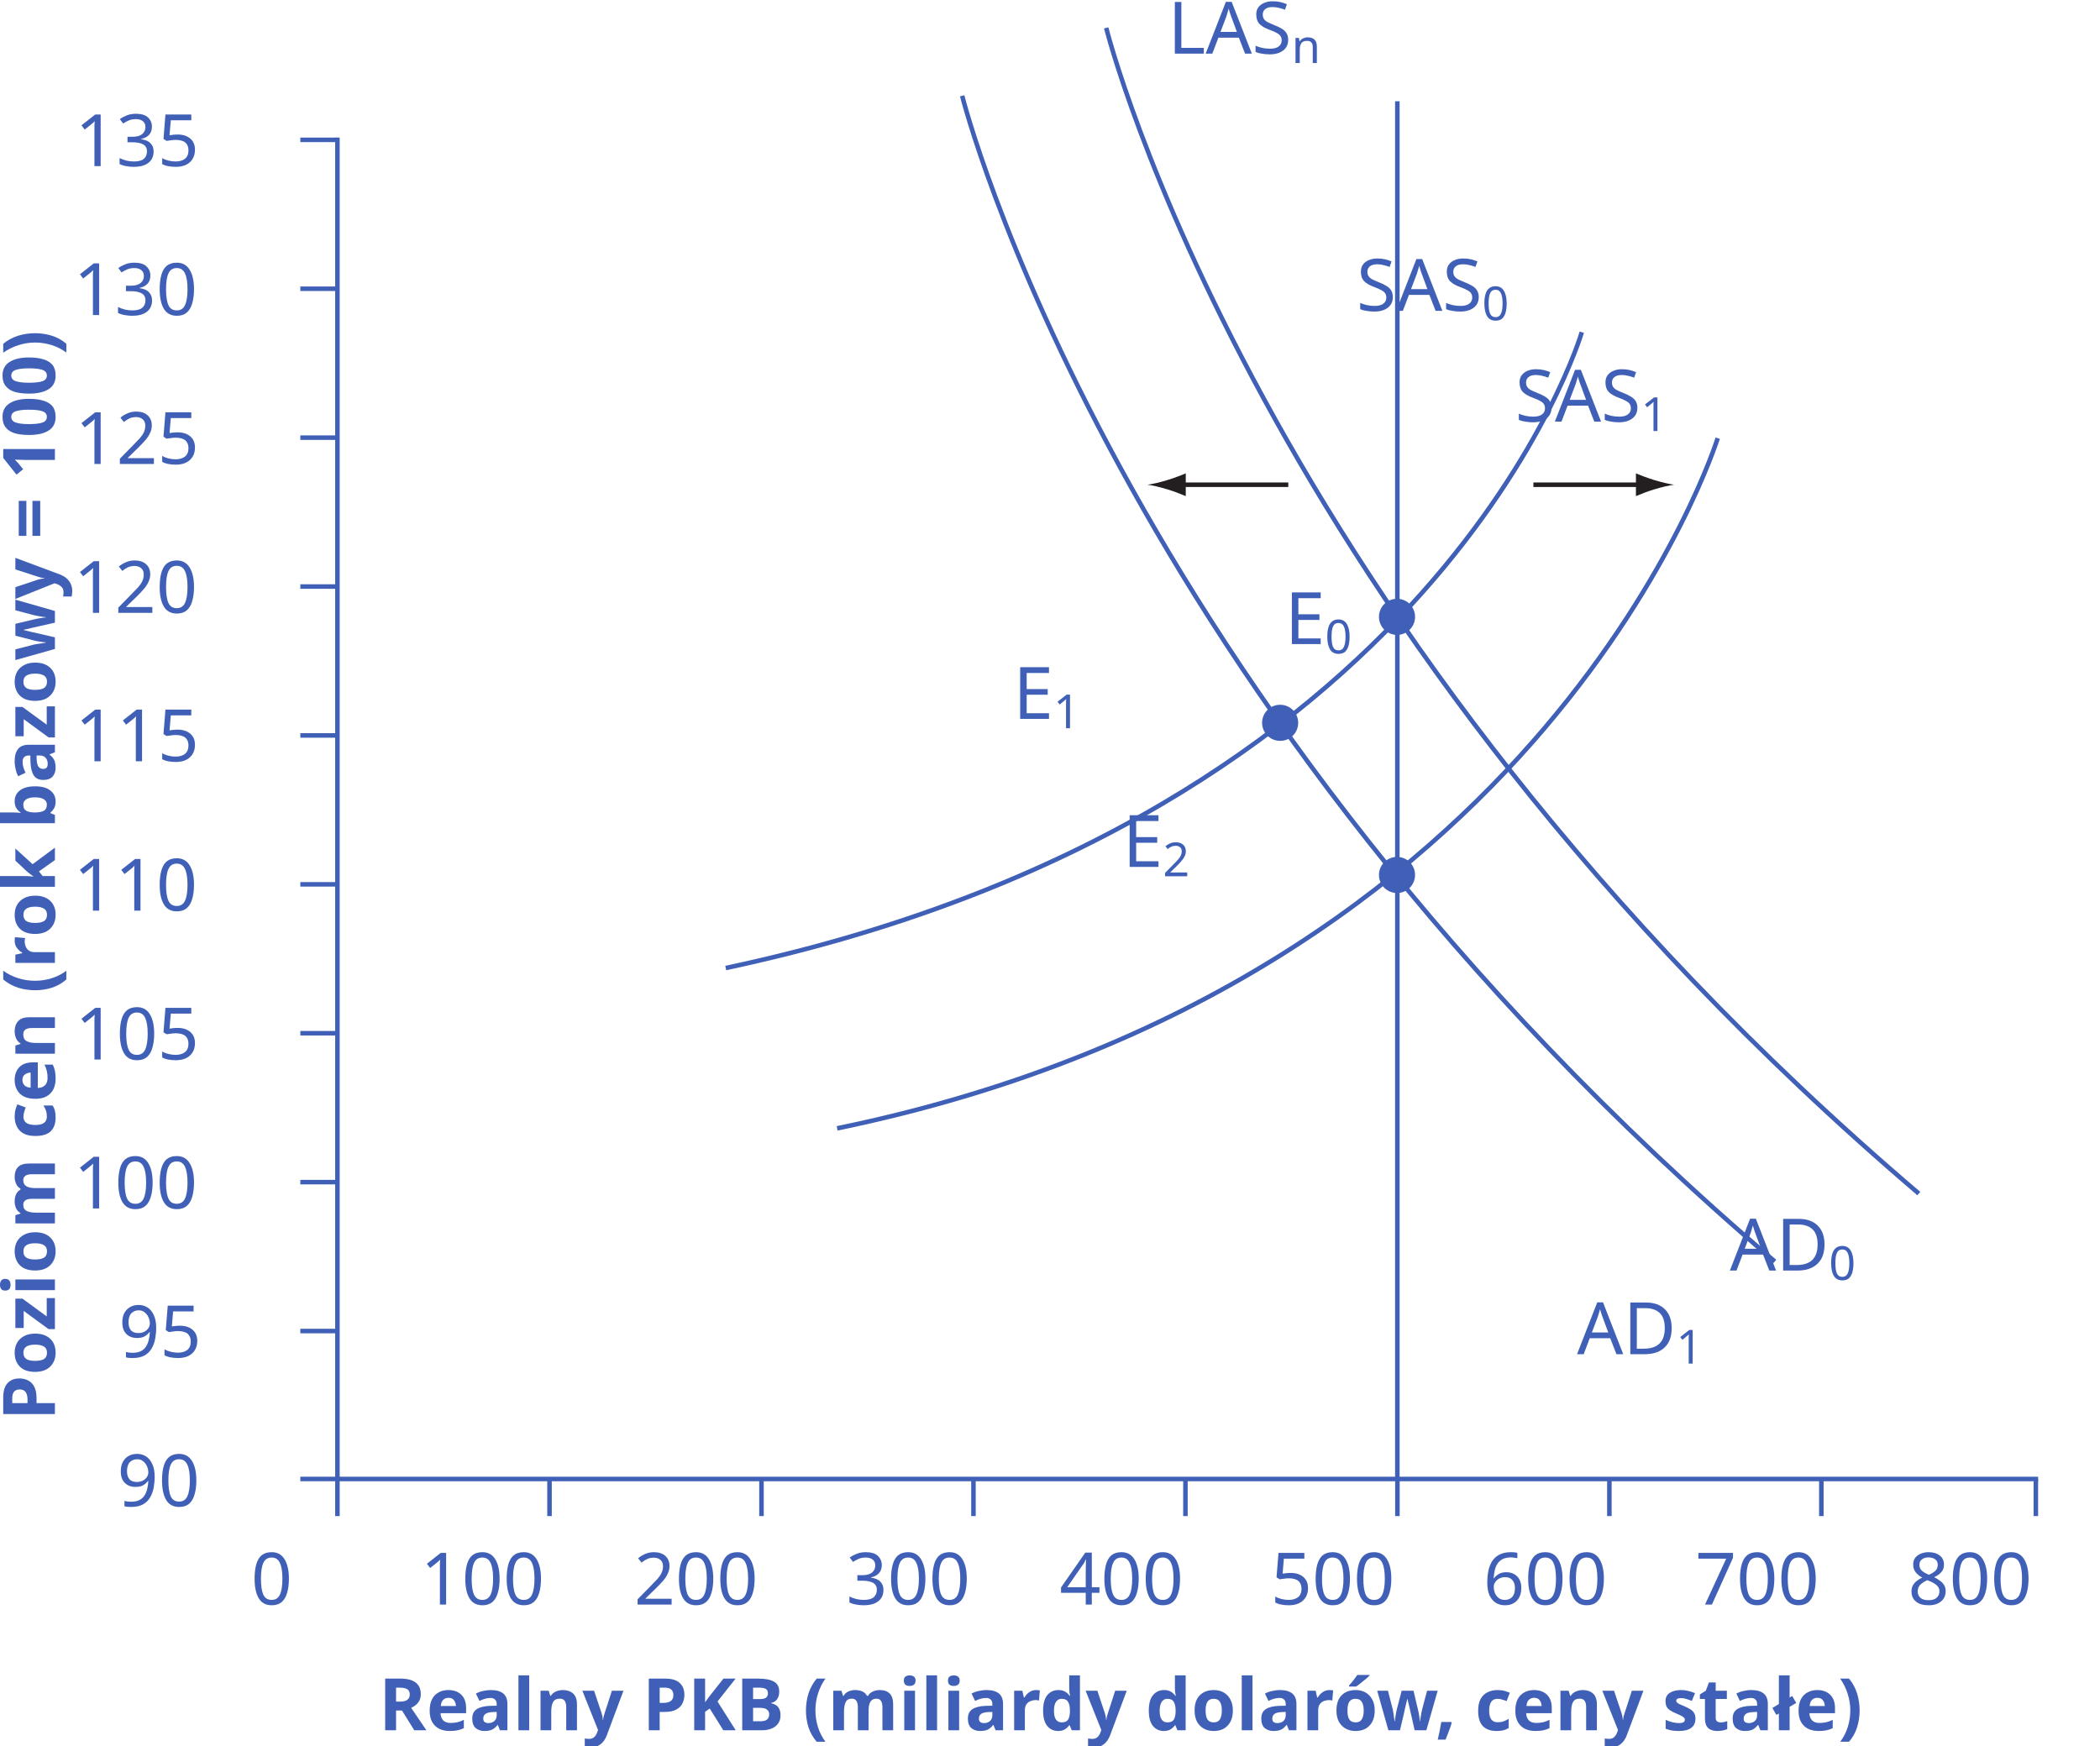
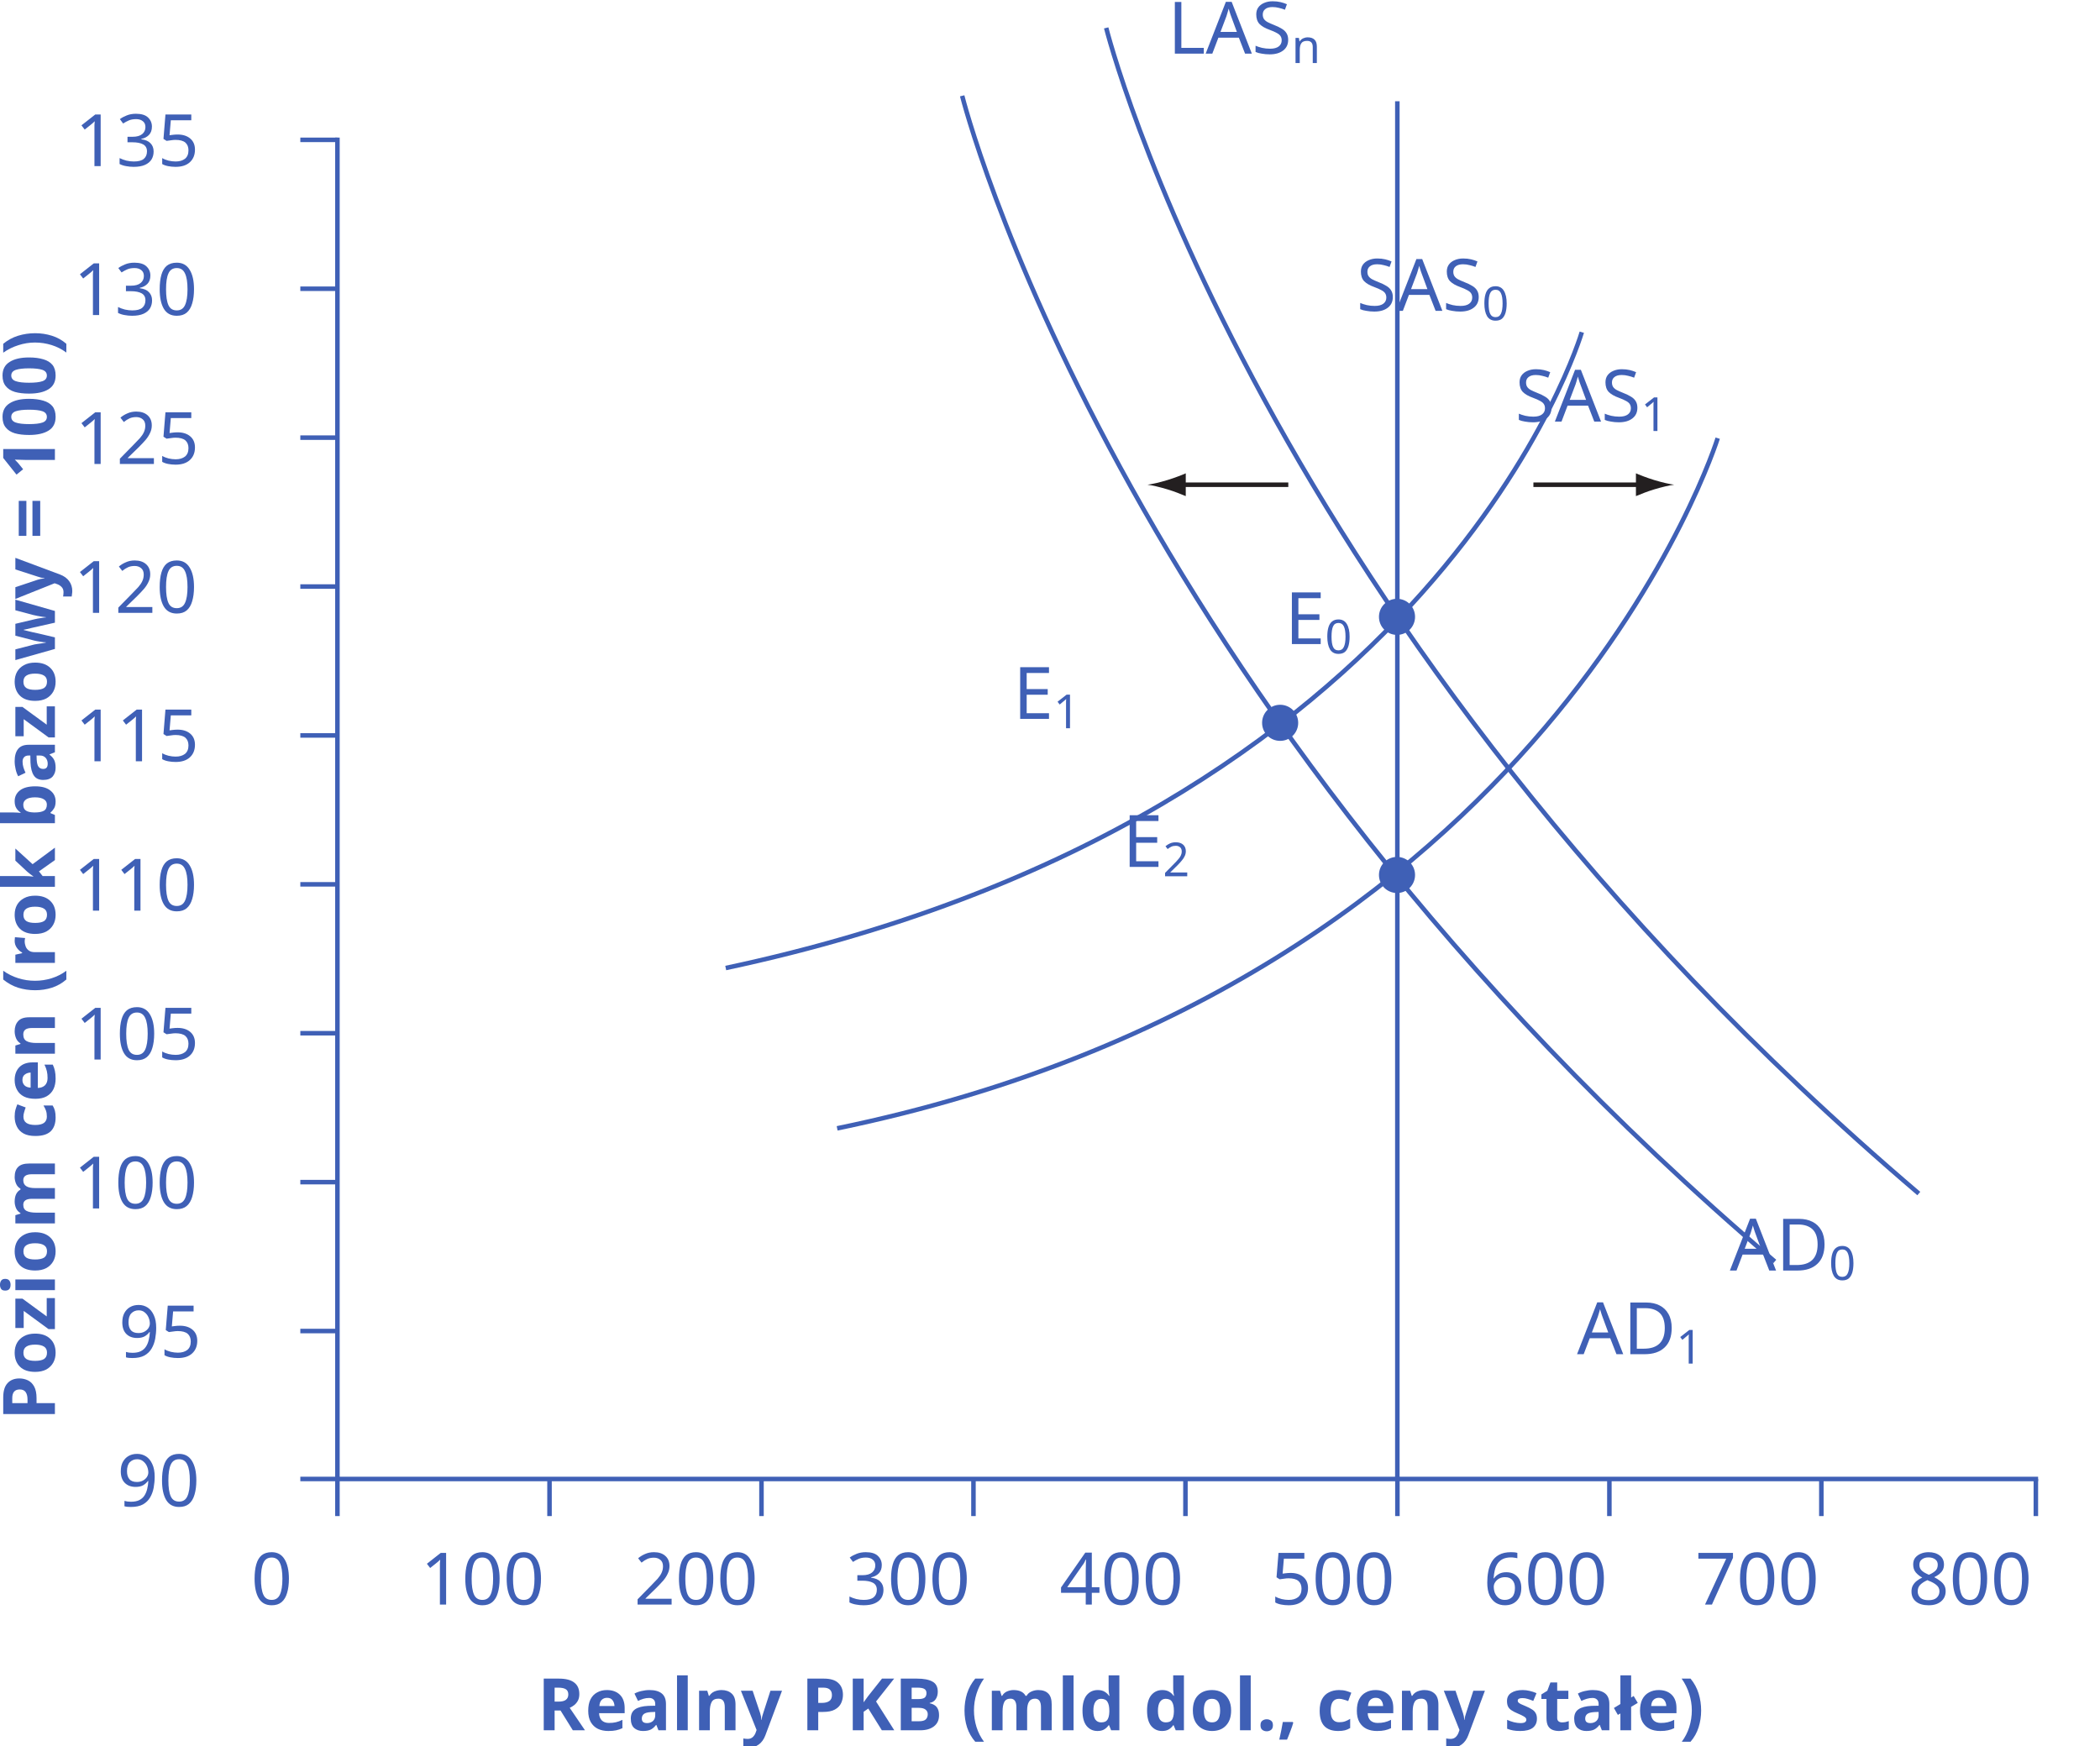
<svg xmlns="http://www.w3.org/2000/svg" version="1.1" id="svg5950" width="309.801" height="257.614" viewBox="0 0 309.801 257.614">
  <defs id="defs5954" />
  <g id="g5958" transform="matrix(1.333333,0,0,-1.333333,4.777404,260.3069)">
-     <g id="g5499">
+     <g id="g1">
      <path d="m 33.751,31.557 v -4.105" style="fill:none;stroke:#3f60b6;stroke-width:0.5;stroke-linecap:butt;stroke-linejoin:miter;stroke-miterlimit:4;stroke-dasharray:none;stroke-opacity:1" id="path5976" />
      <path d="m 33.751,31.558 h -4.105" style="fill:none;stroke:#3f60b6;stroke-width:0.5;stroke-linecap:butt;stroke-linejoin:miter;stroke-miterlimit:4;stroke-dasharray:none;stroke-opacity:1" id="path5976-3" />
      <path d="m 104.124,31.557 v -4.105" style="fill:none;stroke:#3f60b6;stroke-width:0.5;stroke-linecap:butt;stroke-linejoin:miter;stroke-miterlimit:4;stroke-dasharray:none;stroke-opacity:1" id="path5978" />
      <path d="m 174.484,31.557 v -4.105" style="fill:none;stroke:#3f60b6;stroke-width:0.5;stroke-linecap:butt;stroke-linejoin:miter;stroke-miterlimit:4;stroke-dasharray:none;stroke-opacity:1" id="path5980" />
      <path d="m 151.031,31.557 v -4.105" style="fill:none;stroke:#3f60b6;stroke-width:0.5;stroke-linecap:butt;stroke-linejoin:miter;stroke-miterlimit:4;stroke-dasharray:none;stroke-opacity:1" id="path5982" />
      <path d="m 197.937,31.557 v -4.105" style="fill:none;stroke:#3f60b6;stroke-width:0.5;stroke-linecap:butt;stroke-linejoin:miter;stroke-miterlimit:4;stroke-dasharray:none;stroke-opacity:1" id="path5984" />
      <path d="m 127.578,31.557 v -4.105" style="fill:none;stroke:#3f60b6;stroke-width:0.5;stroke-linecap:butt;stroke-linejoin:miter;stroke-miterlimit:4;stroke-dasharray:none;stroke-opacity:1" id="path5986" />
      <path d="m 80.67,31.557 v -4.105" style="fill:none;stroke:#3f60b6;stroke-width:0.5;stroke-linecap:butt;stroke-linejoin:miter;stroke-miterlimit:4;stroke-dasharray:none;stroke-opacity:1" id="path5988" />
      <path d="m 57.217,31.557 v -4.105" style="fill:none;stroke:#3f60b6;stroke-width:0.5;stroke-linecap:butt;stroke-linejoin:miter;stroke-miterlimit:4;stroke-dasharray:none;stroke-opacity:1" id="path5990" />
      <path d="m 221.67,31.557 v -4.105" style="fill:none;stroke:#3f60b6;stroke-width:0.5;stroke-linecap:butt;stroke-linejoin:miter;stroke-miterlimit:4;stroke-dasharray:none;stroke-opacity:1" id="path5992" />
      <path d="m 29.646,179.754 h 4.105" style="fill:none;stroke:#3f60b6;stroke-width:0.5;stroke-linecap:butt;stroke-linejoin:miter;stroke-miterlimit:4;stroke-dasharray:none;stroke-opacity:1" id="path6078" />
      <path d="m 29.646,163.276 h 4.105" style="fill:none;stroke:#3f60b6;stroke-width:0.5;stroke-linecap:butt;stroke-linejoin:miter;stroke-miterlimit:4;stroke-dasharray:none;stroke-opacity:1" id="path6080" />
      <path d="m 29.646,146.798 h 4.105" style="fill:none;stroke:#3f60b6;stroke-width:0.5;stroke-linecap:butt;stroke-linejoin:miter;stroke-miterlimit:4;stroke-dasharray:none;stroke-opacity:1" id="path6082" />
      <path d="m 29.646,113.842 h 4.105" style="fill:none;stroke:#3f60b6;stroke-width:0.5;stroke-linecap:butt;stroke-linejoin:miter;stroke-miterlimit:4;stroke-dasharray:none;stroke-opacity:1" id="path6084" />
      <path d="m 29.646,80.888 h 4.105" style="fill:none;stroke:#3f60b6;stroke-width:0.5;stroke-linecap:butt;stroke-linejoin:miter;stroke-miterlimit:4;stroke-dasharray:none;stroke-opacity:1" id="path6086" />
      <path d="m 29.646,47.93 h 4.105" style="fill:none;stroke:#3f60b6;stroke-width:0.5;stroke-linecap:butt;stroke-linejoin:miter;stroke-miterlimit:4;stroke-dasharray:none;stroke-opacity:1" id="path6088" />
      <path d="m 29.646,64.409 h 4.105" style="fill:none;stroke:#3f60b6;stroke-width:0.5;stroke-linecap:butt;stroke-linejoin:miter;stroke-miterlimit:4;stroke-dasharray:none;stroke-opacity:1" id="path6090" />
      <path d="m 29.646,97.364 h 4.105" style="fill:none;stroke:#3f60b6;stroke-width:0.5;stroke-linecap:butt;stroke-linejoin:miter;stroke-miterlimit:4;stroke-dasharray:none;stroke-opacity:1" id="path6092" />
      <path d="m 29.646,130.32 h 4.105" style="fill:none;stroke:#3f60b6;stroke-width:0.5;stroke-linecap:butt;stroke-linejoin:miter;stroke-miterlimit:4;stroke-dasharray:none;stroke-opacity:1" id="path6094" />
      <path d="M 33.751,180.005 V 31.557 H 221.92" style="fill:none;stroke:#3f60b6;stroke-width:0.5;stroke-linecap:butt;stroke-linejoin:miter;stroke-miterlimit:4;stroke-dasharray:none;stroke-opacity:1" id="path6096" />
      <path d="M 151.023,184.026 V 31.557" style="fill:none;stroke:#3f60b6;stroke-width:0.5;stroke-linecap:butt;stroke-linejoin:miter;stroke-miterlimit:4;stroke-dasharray:none;stroke-opacity:1" id="path6098" />
      <path d="m 152.4,128.381 c 0.778,-0.778 0.778,-2.051 0,-2.828 -0.777,-0.778 -2.051,-0.778 -2.828,0 -0.777,0.777 -0.777,2.05 0,2.828 0.777,0.777 2.051,0.777 2.828,0" style="fill:#3f60b6;fill-opacity:1;fill-rule:nonzero;stroke:none;stroke-width:0.1" id="path6100" />
      <path d="m 152.4,99.815 c 0.778,-0.777 0.778,-2.051 0,-2.828 -0.777,-0.777 -2.051,-0.777 -2.828,0 -0.777,0.777 -0.777,2.051 0,2.828 0.777,0.777 2.051,0.777 2.828,0" style="fill:#3f60b6;fill-opacity:1;fill-rule:nonzero;stroke:none;stroke-width:0.1" id="path6102" />
      <path d="m 139.47,116.652 c 0.778,-0.777 0.778,-2.05 0,-2.828 -0.777,-0.777 -2.05,-0.777 -2.828,0 -0.777,0.778 -0.777,2.051 0,2.828 0.778,0.778 2.051,0.778 2.828,0" style="fill:#3f60b6;fill-opacity:1;fill-rule:nonzero;stroke:none;stroke-width:0.1" id="path6104" />
      <path d="m 138.958,141.587 h -12.191" style="fill:none;stroke:#231f20;stroke-width:0.5;stroke-linecap:butt;stroke-linejoin:miter;stroke-miterlimit:4;stroke-dasharray:none;stroke-opacity:1" id="path6106" />
      <path d="m 125.587,141.074 c 0.826,-0.25 1.363,-0.479 2.027,-0.746 v 2.523 c -0.238,-0.114 -1.201,-0.497 -2.027,-0.746 -0.885,-0.268 -1.688,-0.451 -2.207,-0.516 0.519,-0.064 1.322,-0.248 2.207,-0.515" style="fill:#231f20;fill-opacity:1;fill-rule:nonzero;stroke:none;stroke-width:0.1" id="path6108" />
      <path d="m 166.078,141.587 h 12.19" style="fill:none;stroke:#231f20;stroke-width:0.5;stroke-linecap:butt;stroke-linejoin:miter;stroke-miterlimit:4;stroke-dasharray:none;stroke-opacity:1" id="path6110" />
      <path d="m 179.449,141.074 c -0.826,-0.25 -1.363,-0.479 -2.027,-0.746 v 2.523 c 0.238,-0.114 1.201,-0.497 2.027,-0.746 0.885,-0.268 1.687,-0.451 2.207,-0.516 -0.52,-0.064 -1.322,-0.248 -2.207,-0.515" style="fill:#231f20;fill-opacity:1;fill-rule:nonzero;stroke:none;stroke-width:0.1" id="path6112" />
      <path d="m 118.811,192.144 c 0,0 16.539,-66.455 89.909,-128.999" style="fill:none;stroke:#3f60b6;stroke-width:0.5;stroke-linecap:butt;stroke-linejoin:miter;stroke-miterlimit:4;stroke-dasharray:none;stroke-opacity:1" id="path6114" />
      <path d="m 102.875,184.627 c 0,0 16.539,-66.455 89.909,-129" style="fill:none;stroke:#3f60b6;stroke-width:0.5;stroke-linecap:butt;stroke-linejoin:miter;stroke-miterlimit:4;stroke-dasharray:none;stroke-opacity:1" id="path6116" />
      <path d="m 171.433,158.466 c 0,0 -15.635,-53.523 -94.719,-70.363" style="fill:none;stroke:#3f60b6;stroke-width:0.5;stroke-linecap:butt;stroke-linejoin:miter;stroke-miterlimit:4;stroke-dasharray:none;stroke-opacity:1" id="path6118" />
      <path d="m 186.469,146.739 c 0,0 -18.644,-60.139 -97.427,-76.378" style="fill:none;stroke:#3f60b6;stroke-width:0.5;stroke-linecap:butt;stroke-linejoin:miter;stroke-miterlimit:4;stroke-dasharray:none;stroke-opacity:1" id="path6120" />
      <text xml:space="preserve" style="font-variant:normal;font-weight:normal;font-size:8px;font-family:ArialMT;-inkscape-font-specification:ArialMT;writing-mode:lr-tb;fill:#3f60b6;fill-opacity:1;fill-rule:nonzero;stroke:none;stroke-width:1" id="text20116-1-3-7-8-7-7" x="21.4" y="-45.018" transform="scale(1,-1)">
        <tspan style="font-style:normal;font-variant:normal;font-weight:normal;font-stretch:normal;font-family:sans-serif;-inkscape-font-specification:sans-serif;text-align:center;text-anchor:middle;stroke-width:1" x="21.4" y="-45.018" id="tspan4232-0-4-6-5-17">95</tspan>
      </text>
      <text xml:space="preserve" style="font-variant:normal;font-weight:normal;font-size:8px;font-family:ArialMT;-inkscape-font-specification:ArialMT;writing-mode:lr-tb;fill:#3f60b6;fill-opacity:1;fill-rule:nonzero;stroke:none;stroke-width:1" id="text20116-1-3-7-8-7-9-2" x="18.855" y="-176.842" transform="scale(1,-1)">
        <tspan style="font-style:normal;font-variant:normal;font-weight:normal;font-stretch:normal;font-family:sans-serif;-inkscape-font-specification:sans-serif;text-align:center;text-anchor:middle;stroke-width:1" x="18.855" y="-176.842" id="tspan4232-0-4-6-5-2-7">135</tspan>
      </text>
      <text xml:space="preserve" style="font-variant:normal;font-weight:normal;font-size:8px;font-family:ArialMT;-inkscape-font-specification:ArialMT;writing-mode:lr-tb;fill:#3f60b6;fill-opacity:1;fill-rule:nonzero;stroke:none;stroke-width:1" id="text20116-1-3-7-8-7-2-2" x="18.687" y="-160.364" transform="scale(1,-1)">
        <tspan style="font-style:normal;font-variant:normal;font-weight:normal;font-stretch:normal;font-family:sans-serif;-inkscape-font-specification:sans-serif;text-align:center;text-anchor:middle;stroke-width:1" x="18.687" y="-160.364" id="tspan4232-0-4-6-5-8-2">130</tspan>
      </text>
      <text xml:space="preserve" style="font-variant:normal;font-weight:normal;font-size:8px;font-family:ArialMT;-inkscape-font-specification:ArialMT;writing-mode:lr-tb;fill:#3f60b6;fill-opacity:1;fill-rule:nonzero;stroke:none;stroke-width:1" id="text20116-1-3-7-8-7-2-2-9" x="18.855" y="-143.886" transform="scale(1,-1)">
        <tspan style="font-style:normal;font-variant:normal;font-weight:normal;font-stretch:normal;font-family:sans-serif;-inkscape-font-specification:sans-serif;text-align:center;text-anchor:middle;stroke-width:1" x="18.855" y="-143.886" id="tspan4232-0-4-6-5-8-2-6">125</tspan>
      </text>
      <text xml:space="preserve" style="font-variant:normal;font-weight:normal;font-size:8px;font-family:ArialMT;-inkscape-font-specification:ArialMT;writing-mode:lr-tb;fill:#3f60b6;fill-opacity:1;fill-rule:nonzero;stroke:none;stroke-width:1" id="text20116-1-3-7-8-7-97-6" x="18.687" y="-127.408" transform="scale(1,-1)">
        <tspan style="font-style:normal;font-variant:normal;font-weight:normal;font-stretch:normal;font-family:sans-serif;-inkscape-font-specification:sans-serif;text-align:center;text-anchor:middle;stroke-width:1" x="18.687" y="-127.408" id="tspan4232-0-4-6-5-3-1">120</tspan>
      </text>
      <text xml:space="preserve" style="font-variant:normal;font-weight:normal;font-size:8px;font-family:ArialMT;-inkscape-font-specification:ArialMT;writing-mode:lr-tb;fill:#3f60b6;fill-opacity:1;fill-rule:nonzero;stroke:none;stroke-width:1" id="text20116-1-3-7-8-7-6-0" x="18.855" y="-110.983" transform="scale(1,-1)">
        <tspan style="font-style:normal;font-variant:normal;font-weight:normal;font-stretch:normal;font-family:sans-serif;-inkscape-font-specification:sans-serif;text-align:center;text-anchor:middle;stroke-width:1" x="18.855" y="-110.983" id="tspan4232-0-4-6-5-1-6">115</tspan>
      </text>
      <text xml:space="preserve" style="font-variant:normal;font-weight:normal;font-size:8px;font-family:ArialMT;-inkscape-font-specification:ArialMT;writing-mode:lr-tb;fill:#3f60b6;fill-opacity:1;fill-rule:nonzero;stroke:none;stroke-width:1" id="text20116-1-3-7-8-7-29-1" x="18.687" y="-94.452" transform="scale(1,-1)">
        <tspan style="font-style:normal;font-variant:normal;font-weight:normal;font-stretch:normal;font-family:sans-serif;-inkscape-font-specification:sans-serif;text-align:center;text-anchor:middle;stroke-width:1" x="18.687" y="-94.452" id="tspan4232-0-4-6-5-31-5">110</tspan>
      </text>
      <text xml:space="preserve" style="font-variant:normal;font-weight:normal;font-size:8px;font-family:ArialMT;-inkscape-font-specification:ArialMT;writing-mode:lr-tb;fill:#3f60b6;fill-opacity:1;fill-rule:nonzero;stroke:none;stroke-width:1" id="text20116-1-3-7-8-7-94-9" x="18.855" y="-77.974" transform="scale(1,-1)">
        <tspan style="font-style:normal;font-variant:normal;font-weight:normal;font-stretch:normal;font-family:sans-serif;-inkscape-font-specification:sans-serif;text-align:center;text-anchor:middle;stroke-width:1" x="18.855" y="-77.974" id="tspan4232-0-4-6-5-7-4">105</tspan>
      </text>
      <text xml:space="preserve" style="font-variant:normal;font-weight:normal;font-size:8px;font-family:ArialMT;-inkscape-font-specification:ArialMT;writing-mode:lr-tb;fill:#3f60b6;fill-opacity:1;fill-rule:nonzero;stroke:none;stroke-width:1" id="text20116-1-3-7-8-7-8-9" x="18.687" y="-61.496" transform="scale(1,-1)">
        <tspan style="font-style:normal;font-variant:normal;font-weight:normal;font-stretch:normal;font-family:sans-serif;-inkscape-font-specification:sans-serif;text-align:center;text-anchor:middle;stroke-width:1" x="18.687" y="-61.496" id="tspan4232-0-4-6-5-4-0">100</tspan>
      </text>
      <text xml:space="preserve" style="font-variant:normal;font-weight:normal;font-size:8px;font-family:ArialMT;-inkscape-font-specification:ArialMT;writing-mode:lr-tb;fill:#3f60b6;fill-opacity:1;fill-rule:nonzero;stroke:none;stroke-width:1" id="text20116-1-3-7-8-7-8-9-8" x="21.232" y="-28.539" transform="scale(1,-1)">
        <tspan style="font-style:normal;font-variant:normal;font-weight:normal;font-stretch:normal;font-family:sans-serif;-inkscape-font-specification:sans-serif;text-align:center;text-anchor:middle;stroke-width:1" x="21.232" y="-28.539" id="tspan4232-0-4-6-5-4-0-8">90</tspan>
      </text>
      <text xml:space="preserve" style="font-variant:normal;font-weight:normal;font-size:8px;font-family:ArialMT;-inkscape-font-specification:ArialMT;writing-mode:lr-tb;fill:#3f60b6;fill-opacity:1;fill-rule:nonzero;stroke:none;stroke-width:1" id="text20116-1-3-7-8-7-5-9" x="33.765" y="-17.66" transform="scale(1,-1)">
        <tspan style="font-style:normal;font-variant:normal;font-weight:normal;font-stretch:normal;font-family:sans-serif;-inkscape-font-specification:sans-serif;text-align:center;text-anchor:middle;stroke-width:1" x="33.765" y="-17.66" id="tspan4232-0-4-6-5-0-1">0</tspan>
      </text>
      <text xml:space="preserve" style="font-variant:normal;font-weight:normal;font-size:8px;font-family:ArialMT;-inkscape-font-specification:ArialMT;writing-mode:lr-tb;fill:#3f60b6;fill-opacity:1;fill-rule:nonzero;stroke:none;stroke-width:1" id="text20116-1-3-7-8-7-9-3-7" x="57.078" y="-17.66" transform="scale(1,-1)">
        <tspan style="font-style:normal;font-variant:normal;font-weight:normal;font-stretch:normal;font-family:sans-serif;-inkscape-font-specification:sans-serif;text-align:center;text-anchor:middle;stroke-width:1" x="57.078" y="-17.66" id="tspan4232-0-4-6-5-2-6-7">100</tspan>
      </text>
      <text xml:space="preserve" style="font-variant:normal;font-weight:normal;font-size:8px;font-family:ArialMT;-inkscape-font-specification:ArialMT;writing-mode:lr-tb;fill:#3f60b6;fill-opacity:1;fill-rule:nonzero;stroke:none;stroke-width:1" id="text20116-1-3-7-8-7-2-1-1" x="80.713" y="-17.66" transform="scale(1,-1)">
        <tspan style="font-style:normal;font-variant:normal;font-weight:normal;font-stretch:normal;font-family:sans-serif;-inkscape-font-specification:sans-serif;text-align:center;text-anchor:middle;stroke-width:1" x="80.713" y="-17.66" id="tspan4232-0-4-6-5-8-0-1">200</tspan>
      </text>
      <text xml:space="preserve" style="font-variant:normal;font-weight:normal;font-size:8px;font-family:ArialMT;-inkscape-font-specification:ArialMT;writing-mode:lr-tb;fill:#3f60b6;fill-opacity:1;fill-rule:nonzero;stroke:none;stroke-width:1" id="text20116-1-3-7-8-7-6-2-5" x="104.189" y="-17.66" transform="scale(1,-1)">
        <tspan style="font-style:normal;font-variant:normal;font-weight:normal;font-stretch:normal;font-family:sans-serif;-inkscape-font-specification:sans-serif;text-align:center;text-anchor:middle;stroke-width:1" x="104.189" y="-17.66" id="tspan4232-0-4-6-5-1-0-9">300</tspan>
      </text>
      <text xml:space="preserve" style="font-variant:normal;font-weight:normal;font-size:8px;font-family:ArialMT;-inkscape-font-specification:ArialMT;writing-mode:lr-tb;fill:#3f60b6;fill-opacity:1;fill-rule:nonzero;stroke:none;stroke-width:1" id="text20116-1-3-7-8-7-29-6-7" x="127.787" y="-17.66" transform="scale(1,-1)">
        <tspan style="font-style:normal;font-variant:normal;font-weight:normal;font-stretch:normal;font-family:sans-serif;-inkscape-font-specification:sans-serif;text-align:center;text-anchor:middle;stroke-width:1" x="127.787" y="-17.66" id="tspan4232-0-4-6-5-31-1-7">400</tspan>
      </text>
      <text xml:space="preserve" style="font-variant:normal;font-weight:normal;font-size:8px;font-family:ArialMT;-inkscape-font-specification:ArialMT;writing-mode:lr-tb;fill:#3f60b6;fill-opacity:1;fill-rule:nonzero;stroke:none;stroke-width:1" id="text20116-1-3-7-8-7-94-5-6" x="151.162" y="-17.66" transform="scale(1,-1)">
        <tspan style="font-style:normal;font-variant:normal;font-weight:normal;font-stretch:normal;font-family:sans-serif;-inkscape-font-specification:sans-serif;text-align:center;text-anchor:middle;stroke-width:1" x="151.162" y="-17.66" id="tspan4232-0-4-6-5-7-5-7">500</tspan>
      </text>
      <text xml:space="preserve" style="font-variant:normal;font-weight:normal;font-size:8px;font-family:ArialMT;-inkscape-font-specification:ArialMT;writing-mode:lr-tb;fill:#3f60b6;fill-opacity:1;fill-rule:nonzero;stroke:none;stroke-width:1" id="text20116-1-3-7-8-7-8-4" x="174.68" y="-17.66" transform="scale(1,-1)">
        <tspan style="font-style:normal;font-variant:normal;font-weight:normal;font-stretch:normal;font-family:sans-serif;-inkscape-font-specification:sans-serif;text-align:center;text-anchor:middle;stroke-width:1" x="174.68" y="-17.66" id="tspan4232-0-4-6-5-4-7">600</tspan>
      </text>
      <text xml:space="preserve" style="font-variant:normal;font-weight:normal;font-size:8px;font-family:ArialMT;-inkscape-font-specification:ArialMT;writing-mode:lr-tb;fill:#3f60b6;fill-opacity:1;fill-rule:nonzero;stroke:none;stroke-width:1" id="text20116-1-3-7-8-7-5-6" x="198.119" y="-17.66" transform="scale(1,-1)">
        <tspan style="font-style:normal;font-variant:normal;font-weight:normal;font-stretch:normal;font-family:sans-serif;-inkscape-font-specification:sans-serif;text-align:center;text-anchor:middle;stroke-width:1" x="198.119" y="-17.66" id="tspan4232-0-4-6-5-0-5">700</tspan>
      </text>
      <text xml:space="preserve" style="font-variant:normal;font-weight:normal;font-size:8px;font-family:ArialMT;-inkscape-font-specification:ArialMT;writing-mode:lr-tb;fill:#3f60b6;fill-opacity:1;fill-rule:nonzero;stroke:none;stroke-width:1" id="text20116-1-3-7-8-7-5-6-6" x="221.664" y="-17.66" transform="scale(1,-1)">
        <tspan style="font-style:normal;font-variant:normal;font-weight:normal;font-stretch:normal;font-family:sans-serif;-inkscape-font-specification:sans-serif;text-align:center;text-anchor:middle;stroke-width:1" x="221.664" y="-17.66" id="tspan4232-0-4-6-5-0-5-9">800</tspan>
      </text>
      <text xml:space="preserve" style="font-variant:normal;font-weight:normal;font-size:8px;font-family:ArialMT;-inkscape-font-specification:ArialMT;writing-mode:lr-tb;fill:#3f60b6;fill-opacity:1;fill-rule:nonzero;stroke:none;stroke-width:1" id="text20116-1-3-7-7-1-6-3" x="127.687" y="-3.746" transform="scale(1,-1)">
-         <tspan style="font-style:normal;font-variant:normal;font-weight:bold;font-stretch:normal;font-family:sans-serif;-inkscape-font-specification:'sans-serif Bold';text-align:center;text-anchor:middle;stroke-width:1" x="127.687" y="-3.746" id="tspan4232-0-4-4-4-4-8">Realny PKB (miliardy dolarów, ceny stałe)</tspan>
+         <tspan style="font-style:normal;font-variant:normal;font-weight:bold;font-stretch:normal;font-family:sans-serif;-inkscape-font-specification:'sans-serif Bold';text-align:center;text-anchor:middle;stroke-width:1" x="127.687" y="-3.746" id="tspan4232-0-4-4-4-4-8">Realny PKB (mld dol., ceny stałe)</tspan>
      </text>
      <text xml:space="preserve" style="font-variant:normal;font-weight:normal;font-size:8px;font-family:ArialMT;-inkscape-font-specification:ArialMT;writing-mode:lr-tb;fill:#3f60b6;fill-opacity:1;fill-rule:nonzero;stroke:none;stroke-width:1" id="text20116-1-3-7-7-1-6-3-1" x="105.633" y="2.495" transform="matrix(0,1,1,0,0,0)">
        <tspan style="font-style:normal;font-variant:normal;font-weight:bold;font-stretch:normal;font-family:sans-serif;-inkscape-font-specification:'sans-serif Bold';text-align:center;text-anchor:middle;stroke-width:1" x="105.633" y="2.495" id="tspan4232-0-4-4-4-4-8-1">Poziom cen (rok bazowy = 100)</tspan>
      </text>
      <text xml:space="preserve" style="font-variant:normal;font-weight:normal;font-size:8px;font-family:ArialMT;-inkscape-font-specification:ArialMT;writing-mode:lr-tb;fill:#3f60b6;fill-opacity:1;fill-rule:nonzero;stroke:none;stroke-width:1" id="text20116-1-3-7-0-0-6-2-2-4-1" x="150.72" y="-189.293" transform="scale(1,-1)">
        <tspan style="font-style:normal;font-variant:normal;font-weight:normal;font-stretch:normal;font-family:sans-serif;-inkscape-font-specification:sans-serif;text-align:center;text-anchor:middle;stroke-width:1" x="150.72" y="-189.293" id="tspan4232-0-4-7-6-2-6-3-8-0">LAS<tspan style="font-size:65%;baseline-shift:sub" id="tspan5349">n</tspan>
        </tspan>
      </text>
      <text xml:space="preserve" style="font-variant:normal;font-weight:normal;font-size:8px;font-family:ArialMT;-inkscape-font-specification:ArialMT;writing-mode:lr-tb;fill:#3f60b6;fill-opacity:1;fill-rule:nonzero;stroke:none;stroke-width:1" id="text20116-1-3-7-0-0-6-2-2-4-1-8" x="189.137" y="-148.572" transform="scale(1,-1)">
        <tspan style="font-style:normal;font-variant:normal;font-weight:normal;font-stretch:normal;font-family:sans-serif;-inkscape-font-specification:sans-serif;text-align:center;text-anchor:middle;stroke-width:1" x="189.137" y="-148.572" id="tspan4232-0-4-7-6-2-6-3-8-0-9">SAS<tspan style="font-size:65%;baseline-shift:sub" id="tspan10587">1</tspan>
        </tspan>
      </text>
      <text xml:space="preserve" style="font-variant:normal;font-weight:normal;font-size:8px;font-family:ArialMT;-inkscape-font-specification:ArialMT;writing-mode:lr-tb;fill:#3f60b6;fill-opacity:1;fill-rule:nonzero;stroke:none;stroke-width:1" id="text20116-1-3-7-0-0-6-2-2-4-1-7" x="171.584" y="-160.828" transform="scale(1,-1)">
        <tspan style="font-style:normal;font-variant:normal;font-weight:normal;font-stretch:normal;font-family:sans-serif;-inkscape-font-specification:sans-serif;text-align:center;text-anchor:middle;stroke-width:1" x="171.584" y="-160.828" id="tspan4232-0-4-7-6-2-6-3-8-0-7">SAS<tspan style="font-size:65%;baseline-shift:sub" id="tspan10589">0</tspan>
        </tspan>
      </text>
      <text xml:space="preserve" style="font-variant:normal;font-weight:normal;font-size:8px;font-family:ArialMT;-inkscape-font-specification:ArialMT;writing-mode:lr-tb;fill:#3f60b6;fill-opacity:1;fill-rule:nonzero;stroke:none;stroke-width:1" id="text20116-1-3-7-0-0-6-2-2-4-1-6" x="194.509" y="-45.368" transform="scale(1,-1)">
        <tspan style="font-style:normal;font-variant:normal;font-weight:normal;font-stretch:normal;font-family:sans-serif;-inkscape-font-specification:sans-serif;text-align:center;text-anchor:middle;stroke-width:1" x="194.509" y="-45.368" id="tspan4232-0-4-7-6-2-6-3-8-0-4">AD<tspan style="font-size:65%;baseline-shift:sub" id="tspan10583">1</tspan>
        </tspan>
      </text>
      <text xml:space="preserve" style="font-variant:normal;font-weight:normal;font-size:8px;font-family:ArialMT;-inkscape-font-specification:ArialMT;writing-mode:lr-tb;fill:#3f60b6;fill-opacity:1;fill-rule:nonzero;stroke:none;stroke-width:1" id="text20116-1-3-7-0-0-6-2-2-4-1-3" x="211.422" y="-54.623" transform="scale(1,-1)">
        <tspan style="font-style:normal;font-variant:normal;font-weight:normal;font-stretch:normal;font-family:sans-serif;-inkscape-font-specification:sans-serif;text-align:center;text-anchor:middle;stroke-width:1" x="211.422" y="-54.623" id="tspan4232-0-4-7-6-2-6-3-8-0-0">AD<tspan style="font-size:65%;baseline-shift:sub" id="tspan10585">0</tspan>
        </tspan>
      </text>
      <text xml:space="preserve" style="font-variant:normal;font-weight:normal;font-size:8px;font-family:ArialMT;-inkscape-font-specification:ArialMT;writing-mode:lr-tb;fill:#3f60b6;fill-opacity:1;fill-rule:nonzero;stroke:none;stroke-width:1" id="text20116-1-3-7-0-0-6-2-2-4-1-30" x="140.979" y="-99.292" transform="scale(1,-1)">
        <tspan style="font-style:normal;font-variant:normal;font-weight:normal;font-stretch:normal;font-family:sans-serif;-inkscape-font-specification:sans-serif;text-align:center;text-anchor:middle;stroke-width:1" x="140.979" y="-99.292" id="tspan4232-0-4-7-6-2-6-3-8-0-92">E<tspan style="font-size:65%;baseline-shift:sub" id="tspan10579">2</tspan>
        </tspan>
      </text>
      <text xml:space="preserve" style="font-variant:normal;font-weight:normal;font-size:8px;font-family:ArialMT;-inkscape-font-specification:ArialMT;writing-mode:lr-tb;fill:#3f60b6;fill-opacity:1;fill-rule:nonzero;stroke:none;stroke-width:1" id="text20116-1-3-7-0-0-6-2-2-4-1-5" x="128.865" y="-115.676" transform="scale(1,-1)">
        <tspan style="font-style:normal;font-variant:normal;font-weight:normal;font-stretch:normal;font-family:sans-serif;-inkscape-font-specification:sans-serif;text-align:center;text-anchor:middle;stroke-width:1" x="128.865" y="-115.676" id="tspan4232-0-4-7-6-2-6-3-8-0-40">E<tspan style="font-size:65%;baseline-shift:sub" id="tspan10577">1</tspan>
        </tspan>
      </text>
      <text xml:space="preserve" style="font-variant:normal;font-weight:normal;font-size:8px;font-family:ArialMT;-inkscape-font-specification:ArialMT;writing-mode:lr-tb;fill:#3f60b6;fill-opacity:1;fill-rule:nonzero;stroke:none;stroke-width:1" id="text20116-1-3-7-0-0-6-2-2-4-1-59" x="158.927" y="-123.953" transform="scale(1,-1)">
        <tspan style="font-style:normal;font-variant:normal;font-weight:normal;font-stretch:normal;font-family:sans-serif;-inkscape-font-specification:sans-serif;text-align:center;text-anchor:middle;stroke-width:1" x="158.927" y="-123.953" id="tspan4232-0-4-7-6-2-6-3-8-0-46">E<tspan style="font-size:65%;baseline-shift:sub" id="tspan10581">0</tspan>
        </tspan>
      </text>
    </g>
  </g>
</svg>
